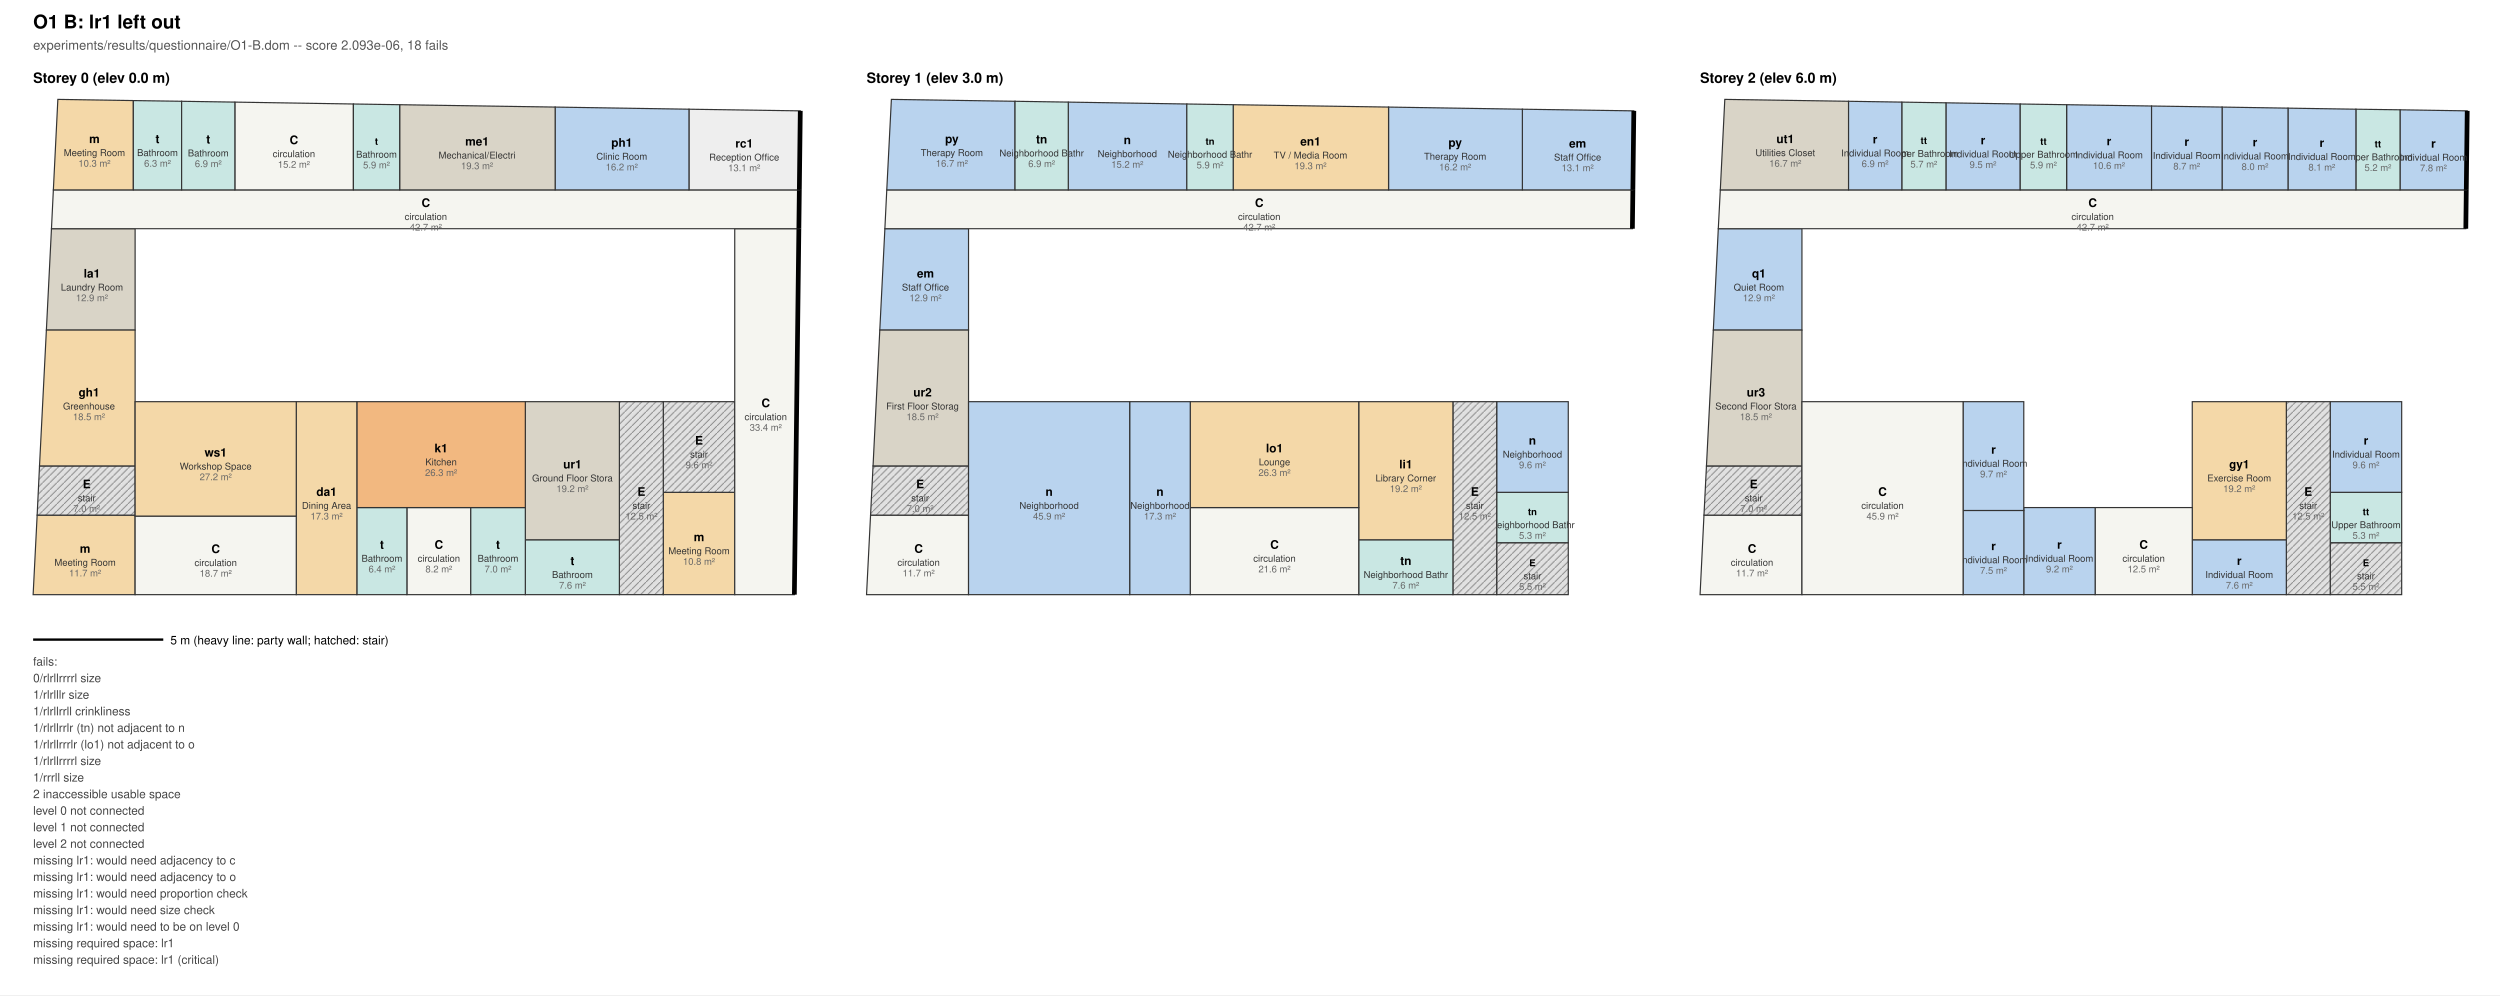
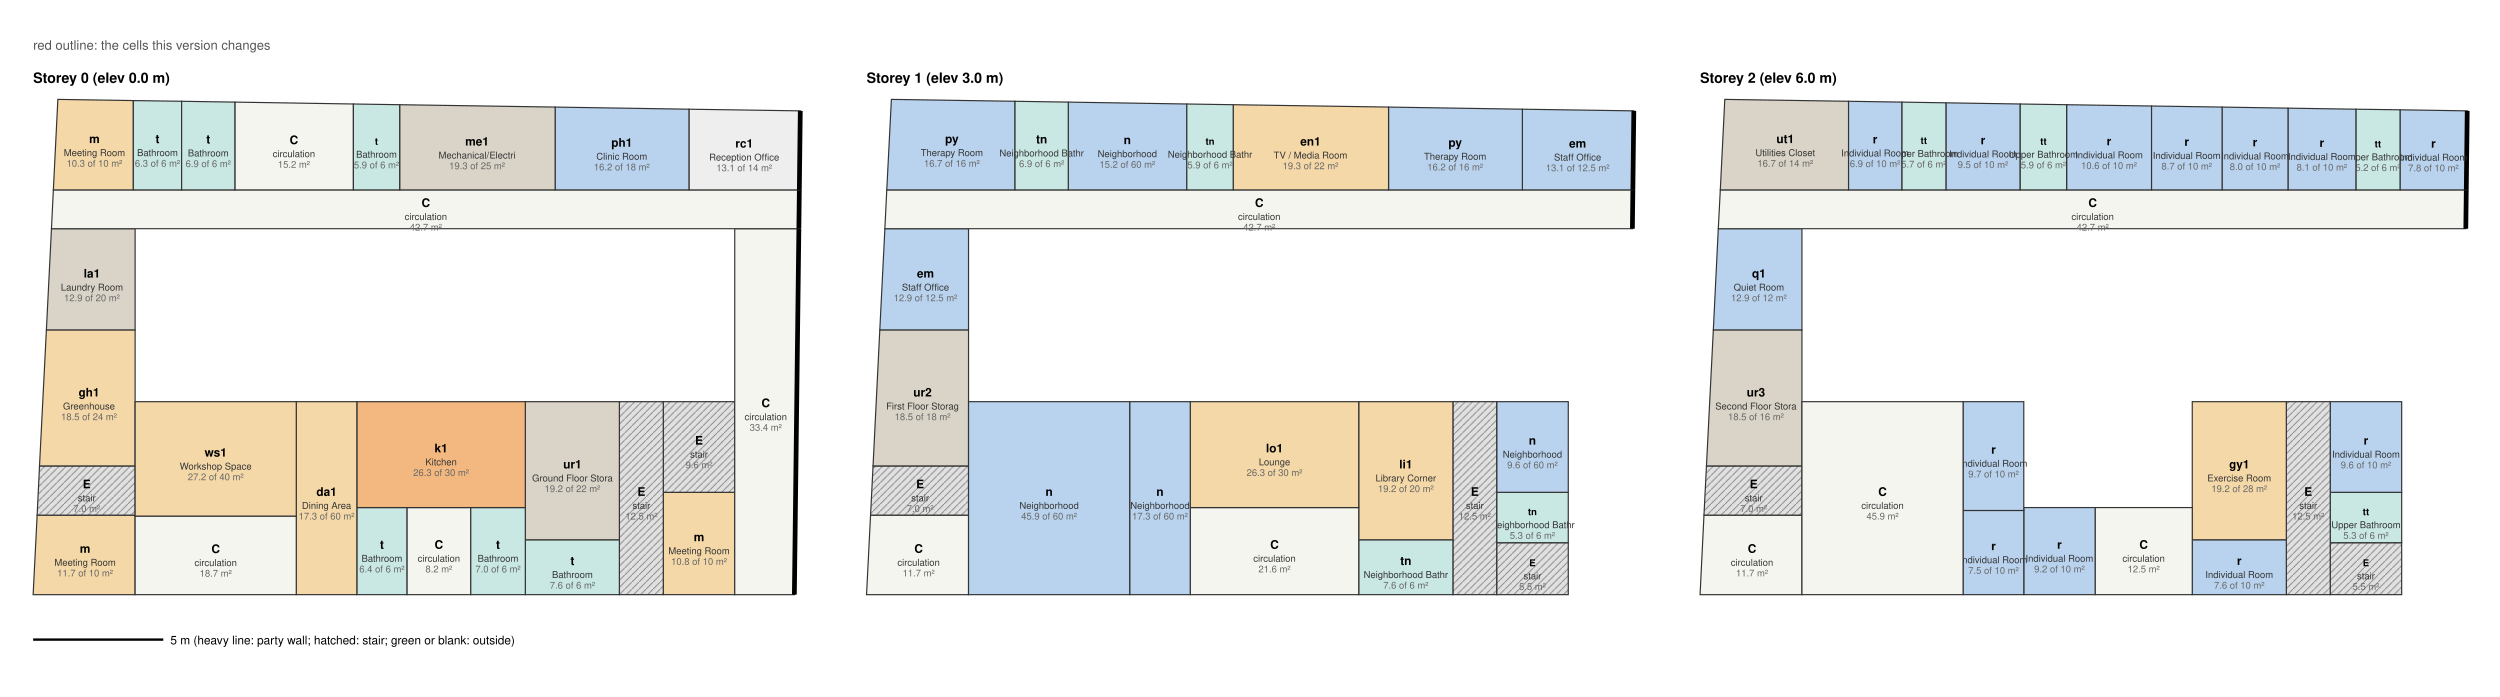
- <svg xmlns="http://www.w3.org/2000/svg" width="2113" height="841" viewBox="0 0 2113 841" font-family="Helvetica, Arial, sans-serif">
+ <svg xmlns="http://www.w3.org/2000/svg" width="2113" height="589" viewBox="0 0 2113 589" font-family="Helvetica, Arial, sans-serif">
  <defs>
    <pattern id="stair" width="6" height="6" patternUnits="userSpaceOnUse">
      <rect width="6" height="6" fill="#e0e0e0" />
      <path d="M0 6L6 0" stroke="#888" stroke-width="0.8" />
    </pattern>
  </defs>
  <rect width="100%" height="100%" fill="white" />
-   <text x="28.0" y="24" font-size="16" font-weight="bold">O1 B: lr1 left out</text>
-   <text x="28.0" y="42" font-size="11" fill="#555">experiments/results/questionnaire/O1-B.dom -- score 2.093e-06, 18 fails</text>
+   <text x="28.0" y="24" font-size="16" font-weight="bold" />
+   <text x="28.0" y="42" font-size="11" fill="#555">red outline: the cells this version changes</text>
  <text x="28.0" y="70.0" font-size="12" font-weight="bold">Storey 0 (elev 0.0 m)</text>
  <polygon points="114.2,502.6 114.2,435.4 31.4,435.4 28.0,502.6" fill="#f4d8a8" stroke="#333" stroke-width="1" />
  <text x="71.9" y="467.2" font-size="10" text-anchor="middle" font-weight="bold">m</text>
  <text x="71.9" y="478.2" font-size="8" text-anchor="middle" fill="#333">Meeting Room</text>
-   <text x="71.9" y="487.2" font-size="8" text-anchor="middle" fill="#666">11.7 m²</text>
+   <text x="71.9" y="487.2" font-size="8" text-anchor="middle" fill="#666">11.7 of 10 m²</text>
  <polygon points="114.2,435.4 114.2,393.8 33.4,393.8 31.4,435.4" fill="url(#stair)" stroke="#333" stroke-width="1" />
  <text x="73.3" y="412.7" font-size="10" text-anchor="middle" font-weight="bold">E</text>
  <text x="73.3" y="423.7" font-size="8" text-anchor="middle" fill="#333">stair</text>
  <text x="73.3" y="432.7" font-size="8" text-anchor="middle" fill="#666">7.0 m²</text>
  <polygon points="43.5,193.3 39.2,279.0 114.2,279.0 114.2,193.3" fill="#d9d4c7" stroke="#333" stroke-width="1" />
  <text x="77.7" y="234.6" font-size="10" text-anchor="middle" font-weight="bold">la1</text>
  <text x="77.7" y="245.6" font-size="8" text-anchor="middle" fill="#333">Laundry Room</text>
-   <text x="77.7" y="254.6" font-size="8" text-anchor="middle" fill="#666">12.9 m²</text>
+   <text x="77.7" y="254.6" font-size="8" text-anchor="middle" fill="#666">12.9 of 20 m²</text>
  <polygon points="39.2,279.0 33.4,393.8 114.2,393.8 114.2,279.0" fill="#f4d8a8" stroke="#333" stroke-width="1" />
  <text x="75.2" y="335.1" font-size="10" text-anchor="middle" font-weight="bold">gh1</text>
  <text x="75.2" y="346.1" font-size="8" text-anchor="middle" fill="#333">Greenhouse</text>
-   <text x="75.2" y="355.1" font-size="8" text-anchor="middle" fill="#666">18.5 m²</text>
+   <text x="75.2" y="355.1" font-size="8" text-anchor="middle" fill="#666">18.5 of 24 m²</text>
  <polygon points="621.0,502.6 621.0,416.1 560.6,416.1 560.6,502.6" fill="#f4d8a8" stroke="#333" stroke-width="1" />
  <text x="590.8" y="457.4" font-size="10" text-anchor="middle" font-weight="bold">m</text>
  <text x="590.8" y="468.4" font-size="8" text-anchor="middle" fill="#333">Meeting Room</text>
-   <text x="590.8" y="477.4" font-size="8" text-anchor="middle" fill="#666">10.8 m²</text>
+   <text x="590.8" y="477.4" font-size="8" text-anchor="middle" fill="#666">10.8 of 10 m²</text>
  <polygon points="621.0,416.1 621.0,339.5 560.6,339.5 560.6,416.1" fill="url(#stair)" stroke="#333" stroke-width="1" />
  <text x="590.8" y="375.8" font-size="10" text-anchor="middle" font-weight="bold">E</text>
  <text x="590.8" y="386.8" font-size="8" text-anchor="middle" fill="#333">stair</text>
  <text x="590.8" y="395.8" font-size="8" text-anchor="middle" fill="#666">9.6 m²</text>
  <polygon points="560.6,339.5 523.5,339.5 523.5,502.6 560.6,502.6" fill="url(#stair)" stroke="#333" stroke-width="1" />
  <text x="542.1" y="419.1" font-size="10" text-anchor="middle" font-weight="bold">E</text>
  <text x="542.1" y="430.1" font-size="8" text-anchor="middle" fill="#333">stair</text>
  <text x="542.1" y="439.1" font-size="8" text-anchor="middle" fill="#666">12.5 m²</text>
  <polygon points="444.0,339.5 444.0,456.4 523.5,456.4 523.5,339.5" fill="#d9d4c7" stroke="#333" stroke-width="1" />
  <text x="483.8" y="395.9" font-size="10" text-anchor="middle" font-weight="bold">ur1</text>
  <text x="483.8" y="406.9" font-size="8" text-anchor="middle" fill="#333">Ground Floor Stora</text>
-   <text x="483.8" y="415.9" font-size="8" text-anchor="middle" fill="#666">19.2 m²</text>
+   <text x="483.8" y="415.9" font-size="8" text-anchor="middle" fill="#666">19.2 of 22 m²</text>
  <polygon points="444.0,502.6 523.5,502.6 523.5,456.4 444.0,456.4" fill="#c9e7e3" stroke="#333" stroke-width="1" />
  <text x="483.8" y="477.5" font-size="10" text-anchor="middle" font-weight="bold">t</text>
  <text x="483.8" y="488.5" font-size="8" text-anchor="middle" fill="#333">Bathroom</text>
-   <text x="483.8" y="497.5" font-size="8" text-anchor="middle" fill="#666">7.6 m²</text>
+   <text x="483.8" y="497.5" font-size="8" text-anchor="middle" fill="#666">7.6 of 6 m²</text>
  <polygon points="343.9,502.6 397.9,502.6 397.9,429.0 343.9,429.0" fill="#f5f5f0" stroke="#333" stroke-width="1" />
  <text x="370.9" y="463.8" font-size="10" text-anchor="middle" font-weight="bold">C</text>
  <text x="370.9" y="474.8" font-size="8" text-anchor="middle" fill="#333">circulation</text>
  <text x="370.9" y="483.8" font-size="8" text-anchor="middle" fill="#666">8.2 m²</text>
  <polygon points="397.9,502.6 444.0,502.6 444.0,429.0 397.9,429.0" fill="#c9e7e3" stroke="#333" stroke-width="1" />
  <text x="420.9" y="463.8" font-size="10" text-anchor="middle" font-weight="bold">t</text>
  <text x="420.9" y="474.8" font-size="8" text-anchor="middle" fill="#333">Bathroom</text>
-   <text x="420.9" y="483.8" font-size="8" text-anchor="middle" fill="#666">7.0 m²</text>
+   <text x="420.9" y="483.8" font-size="8" text-anchor="middle" fill="#666">7.0 of 6 m²</text>
  <polygon points="301.6,429.0 301.6,502.6 343.9,502.6 343.9,429.0" fill="#c9e7e3" stroke="#333" stroke-width="1" />
  <text x="322.8" y="463.8" font-size="10" text-anchor="middle" font-weight="bold">t</text>
  <text x="322.8" y="474.8" font-size="8" text-anchor="middle" fill="#333">Bathroom</text>
-   <text x="322.8" y="483.8" font-size="8" text-anchor="middle" fill="#666">6.4 m²</text>
+   <text x="322.8" y="483.8" font-size="8" text-anchor="middle" fill="#666">6.4 of 6 m²</text>
  <polygon points="444.0,429.0 444.0,339.5 301.6,339.5 301.6,429.0" fill="#f2b880" stroke="#333" stroke-width="1" />
  <text x="372.8" y="382.3" font-size="10" text-anchor="middle" font-weight="bold">k1</text>
  <text x="372.8" y="393.3" font-size="8" text-anchor="middle" fill="#333">Kitchen</text>
-   <text x="372.8" y="402.3" font-size="8" text-anchor="middle" fill="#666">26.3 m²</text>
+   <text x="372.8" y="402.3" font-size="8" text-anchor="middle" fill="#666">26.3 of 30 m²</text>
  <polygon points="250.4,339.5 250.4,502.6 301.6,502.6 301.6,339.5" fill="#f4d8a8" stroke="#333" stroke-width="1" />
  <text x="276.0" y="419.1" font-size="10" text-anchor="middle" font-weight="bold">da1</text>
  <text x="276.0" y="430.1" font-size="8" text-anchor="middle" fill="#333">Dining Area</text>
-   <text x="276.0" y="439.1" font-size="8" text-anchor="middle" fill="#666">17.3 m²</text>
+   <text x="276.0" y="439.1" font-size="8" text-anchor="middle" fill="#666">17.3 of 60 m²</text>
  <polygon points="250.4,502.6 250.4,436.2 114.2,436.2 114.2,502.6" fill="#f5f5f0" stroke="#333" stroke-width="1" />
  <text x="182.3" y="467.4" font-size="10" text-anchor="middle" font-weight="bold">C</text>
  <text x="182.3" y="478.4" font-size="8" text-anchor="middle" fill="#333">circulation</text>
  <text x="182.3" y="487.4" font-size="8" text-anchor="middle" fill="#666">18.7 m²</text>
  <polygon points="250.4,436.2 250.4,339.5 114.2,339.5 114.2,436.2" fill="#f4d8a8" stroke="#333" stroke-width="1" />
  <text x="182.3" y="385.9" font-size="10" text-anchor="middle" font-weight="bold">ws1</text>
  <text x="182.3" y="396.9" font-size="8" text-anchor="middle" fill="#333">Workshop Space</text>
-   <text x="182.3" y="405.9" font-size="8" text-anchor="middle" fill="#666">27.2 m²</text>
+   <text x="182.3" y="405.9" font-size="8" text-anchor="middle" fill="#666">27.2 of 40 m²</text>
  <polygon points="621.0,502.6 671.4,502.6 675.2,193.3 621.0,193.3" fill="#f5f5f0" stroke="#333" stroke-width="1" />
  <line x1="671.4" y1="502.6" x2="675.2" y2="193.3" stroke="#000" stroke-width="4" />
  <text x="647.2" y="344.1" font-size="10" text-anchor="middle" font-weight="bold">C</text>
  <text x="647.2" y="355.1" font-size="8" text-anchor="middle" fill="#333">circulation</text>
  <text x="647.2" y="364.1" font-size="8" text-anchor="middle" fill="#666">33.4 m²</text>
  <polygon points="675.2,193.3 675.6,160.5 45.1,160.5 43.5,193.3" fill="#f5f5f0" stroke="#333" stroke-width="1" />
  <line x1="675.2" y1="193.3" x2="675.6" y2="160.5" stroke="#000" stroke-width="4" />
  <text x="359.9" y="174.9" font-size="10" text-anchor="middle" font-weight="bold">C</text>
  <text x="359.9" y="185.9" font-size="8" text-anchor="middle" fill="#333">circulation</text>
  <text x="359.9" y="194.9" font-size="8" text-anchor="middle" fill="#666">42.7 m²</text>
  <polygon points="298.7,87.9 198.5,86.3 198.5,160.5 298.7,160.5" fill="#f5f5f0" stroke="#333" stroke-width="1" />
  <text x="248.4" y="121.8" font-size="10" text-anchor="middle" font-weight="bold">C</text>
  <text x="248.4" y="132.8" font-size="8" text-anchor="middle" fill="#333">circulation</text>
  <text x="248.4" y="141.8" font-size="8" text-anchor="middle" fill="#666">15.2 m²</text>
  <polygon points="45.1,160.5 112.7,160.5 112.7,85.0 48.9,84.0" fill="#f4d8a8" stroke="#333" stroke-width="1" />
  <text x="79.8" y="120.9" font-size="10" text-anchor="middle" font-weight="bold">m</text>
  <text x="79.8" y="131.9" font-size="8" text-anchor="middle" fill="#333">Meeting Room</text>
-   <text x="79.8" y="140.9" font-size="8" text-anchor="middle" fill="#666">10.3 m²</text>
+   <text x="79.8" y="140.9" font-size="8" text-anchor="middle" fill="#666">10.3 of 10 m²</text>
  <polygon points="112.7,160.5 153.5,160.5 153.5,85.6 112.7,85.0" fill="#c9e7e3" stroke="#333" stroke-width="1" />
  <text x="133.1" y="120.9" font-size="10" text-anchor="middle" font-weight="bold">t</text>
  <text x="133.1" y="131.9" font-size="8" text-anchor="middle" fill="#333">Bathroom</text>
-   <text x="133.1" y="140.9" font-size="8" text-anchor="middle" fill="#666">6.3 m²</text>
+   <text x="133.1" y="140.9" font-size="8" text-anchor="middle" fill="#666">6.3 of 6 m²</text>
  <polygon points="153.5,160.5 198.5,160.5 198.5,86.3 153.5,85.6" fill="#c9e7e3" stroke="#333" stroke-width="1" />
  <text x="176.0" y="121.2" font-size="10" text-anchor="middle" font-weight="bold">t</text>
  <text x="176.0" y="132.2" font-size="8" text-anchor="middle" fill="#333">Bathroom</text>
-   <text x="176.0" y="141.2" font-size="8" text-anchor="middle" fill="#666">6.9 m²</text>
+   <text x="176.0" y="141.2" font-size="8" text-anchor="middle" fill="#666">6.9 of 6 m²</text>
  <polygon points="676.4,93.7 582.3,92.3 582.3,160.5 675.6,160.5" fill="#eeeeee" stroke="#333" stroke-width="1" />
  <line x1="675.6" y1="160.5" x2="676.4" y2="93.7" stroke="#000" stroke-width="4" />
  <text x="629.0" y="124.7" font-size="10" text-anchor="middle" font-weight="bold">rc1</text>
  <text x="629.0" y="135.7" font-size="8" text-anchor="middle" fill="#333">Reception Office</text>
-   <text x="629.0" y="144.7" font-size="8" text-anchor="middle" fill="#666">13.1 m²</text>
+   <text x="629.0" y="144.7" font-size="8" text-anchor="middle" fill="#666">13.1 of 14 m²</text>
  <polygon points="582.3,92.3 469.2,90.5 469.2,160.5 582.3,160.5" fill="#b9d3ee" stroke="#333" stroke-width="1" />
  <text x="525.5" y="124.0" font-size="10" text-anchor="middle" font-weight="bold">ph1</text>
  <text x="525.5" y="135.0" font-size="8" text-anchor="middle" fill="#333">Clinic Room</text>
-   <text x="525.5" y="144.0" font-size="8" text-anchor="middle" fill="#666">16.2 m²</text>
+   <text x="525.5" y="144.0" font-size="8" text-anchor="middle" fill="#666">16.2 of 18 m²</text>
  <polygon points="337.8,160.5 469.2,160.5 469.2,90.5 337.8,88.5" fill="#d9d4c7" stroke="#333" stroke-width="1" />
  <text x="403.2" y="123.0" font-size="10" text-anchor="middle" font-weight="bold">me1</text>
  <text x="403.2" y="134.0" font-size="8" text-anchor="middle" fill="#333">Mechanical/Electri</text>
-   <text x="403.2" y="143.0" font-size="8" text-anchor="middle" fill="#666">19.3 m²</text>
+   <text x="403.2" y="143.0" font-size="8" text-anchor="middle" fill="#666">19.3 of 25 m²</text>
  <polygon points="337.8,88.5 298.7,87.9 298.7,160.5 337.8,160.5" fill="#c9e7e3" stroke="#333" stroke-width="1" />
  <text x="318.2" y="122.3" font-size="8" text-anchor="middle" font-weight="bold">t</text>
  <text x="318.2" y="133.3" font-size="8" text-anchor="middle" fill="#333">Bathroom</text>
-   <text x="318.2" y="142.3" font-size="8" text-anchor="middle" fill="#666">5.9 m²</text>
+   <text x="318.2" y="142.3" font-size="8" text-anchor="middle" fill="#666">5.9 of 6 m²</text>
  <text x="732.437" y="70.0" font-size="12" font-weight="bold">Storey 1 (elev 3.0 m)</text>
  <polygon points="818.6,502.6 818.6,435.4 735.8,435.4 732.4,502.6" fill="#f5f5f0" stroke="#333" stroke-width="1" />
  <text x="776.4" y="467.2" font-size="10" text-anchor="middle" font-weight="bold">C</text>
  <text x="776.4" y="478.2" font-size="8" text-anchor="middle" fill="#333">circulation</text>
  <text x="776.4" y="487.2" font-size="8" text-anchor="middle" fill="#666">11.7 m²</text>
  <polygon points="818.6,435.4 818.6,393.8 737.9,393.8 735.8,435.4" fill="url(#stair)" stroke="#333" stroke-width="1" />
  <text x="777.7" y="412.7" font-size="10" text-anchor="middle" font-weight="bold">E</text>
  <text x="777.7" y="423.7" font-size="8" text-anchor="middle" fill="#333">stair</text>
  <text x="777.7" y="432.7" font-size="8" text-anchor="middle" fill="#666">7.0 m²</text>
  <polygon points="747.9,193.3 743.6,279.0 818.6,279.0 818.6,193.3" fill="#b9d3ee" stroke="#333" stroke-width="1" />
  <text x="782.2" y="234.6" font-size="10" text-anchor="middle" font-weight="bold">em</text>
  <text x="782.2" y="245.6" font-size="8" text-anchor="middle" fill="#333">Staff Office</text>
-   <text x="782.2" y="254.6" font-size="8" text-anchor="middle" fill="#666">12.9 m²</text>
+   <text x="782.2" y="254.6" font-size="8" text-anchor="middle" fill="#666">12.9 of 12.5 m²</text>
  <polygon points="743.6,279.0 737.9,393.8 818.6,393.8 818.6,279.0" fill="#d9d4c7" stroke="#333" stroke-width="1" />
  <text x="779.7" y="335.1" font-size="10" text-anchor="middle" font-weight="bold">ur2</text>
  <text x="779.7" y="346.1" font-size="8" text-anchor="middle" fill="#333">First Floor Storag</text>
-   <text x="779.7" y="355.1" font-size="8" text-anchor="middle" fill="#666">18.5 m²</text>
+   <text x="779.7" y="355.1" font-size="8" text-anchor="middle" fill="#666">18.5 of 18 m²</text>
  <polygon points="1325.5,502.6 1325.5,458.7 1265.0,458.7 1265.0,502.6" fill="url(#stair)" stroke="#333" stroke-width="1" />
  <text x="1295.2" y="478.6" font-size="8" text-anchor="middle" font-weight="bold">E</text>
  <text x="1295.2" y="489.6" font-size="8" text-anchor="middle" fill="#333">stair</text>
  <text x="1295.2" y="498.6" font-size="8" text-anchor="middle" fill="#666">5.5 m²</text>
  <polygon points="1325.5,458.7 1325.5,416.1 1265.0,416.1 1265.0,458.7" fill="#c9e7e3" stroke="#333" stroke-width="1" />
  <text x="1295.2" y="435.4" font-size="8" text-anchor="middle" font-weight="bold">tn</text>
  <text x="1295.2" y="446.4" font-size="8" text-anchor="middle" fill="#333">Neighborhood Bathr</text>
-   <text x="1295.2" y="455.4" font-size="8" text-anchor="middle" fill="#666">5.3 m²</text>
+   <text x="1295.2" y="455.4" font-size="8" text-anchor="middle" fill="#666">5.3 of 6 m²</text>
  <polygon points="1325.5,416.1 1325.5,339.5 1265.0,339.5 1265.0,416.1" fill="#b9d3ee" stroke="#333" stroke-width="1" />
  <text x="1295.2" y="375.8" font-size="10" text-anchor="middle" font-weight="bold">n</text>
  <text x="1295.2" y="386.8" font-size="8" text-anchor="middle" fill="#333">Neighborhood</text>
-   <text x="1295.2" y="395.8" font-size="8" text-anchor="middle" fill="#666">9.6 m²</text>
+   <text x="1295.2" y="395.8" font-size="8" text-anchor="middle" fill="#666">9.6 of 60 m²</text>
  <polygon points="1265.0,339.5 1228.0,339.5 1228.0,502.6 1265.0,502.6" fill="url(#stair)" stroke="#333" stroke-width="1" />
  <text x="1246.5" y="419.1" font-size="10" text-anchor="middle" font-weight="bold">E</text>
  <text x="1246.5" y="430.1" font-size="8" text-anchor="middle" fill="#333">stair</text>
  <text x="1246.5" y="439.1" font-size="8" text-anchor="middle" fill="#666">12.5 m²</text>
  <polygon points="1148.4,339.5 1148.4,456.4 1228.0,456.4 1228.0,339.5" fill="#f4d8a8" stroke="#333" stroke-width="1" />
  <text x="1188.2" y="395.9" font-size="10" text-anchor="middle" font-weight="bold">li1</text>
  <text x="1188.2" y="406.9" font-size="8" text-anchor="middle" fill="#333">Library Corner</text>
-   <text x="1188.2" y="415.9" font-size="8" text-anchor="middle" fill="#666">19.2 m²</text>
+   <text x="1188.2" y="415.9" font-size="8" text-anchor="middle" fill="#666">19.2 of 20 m²</text>
  <polygon points="1148.4,502.6 1228.0,502.6 1228.0,456.4 1148.4,456.4" fill="#c9e7e3" stroke="#333" stroke-width="1" />
  <text x="1188.2" y="477.5" font-size="10" text-anchor="middle" font-weight="bold">tn</text>
  <text x="1188.2" y="488.5" font-size="8" text-anchor="middle" fill="#333">Neighborhood Bathr</text>
-   <text x="1188.2" y="497.5" font-size="8" text-anchor="middle" fill="#666">7.6 m²</text>
+   <text x="1188.2" y="497.5" font-size="8" text-anchor="middle" fill="#666">7.6 of 6 m²</text>
  <polygon points="1148.4,429.0 1006.0,429.0 1006.0,502.6 1148.4,502.6" fill="#f5f5f0" stroke="#333" stroke-width="1" />
  <text x="1077.2" y="463.8" font-size="10" text-anchor="middle" font-weight="bold">C</text>
  <text x="1077.2" y="474.8" font-size="8" text-anchor="middle" fill="#333">circulation</text>
  <text x="1077.2" y="483.8" font-size="8" text-anchor="middle" fill="#666">21.6 m²</text>
  <polygon points="1148.4,429.0 1148.4,339.5 1006.0,339.5 1006.0,429.0" fill="#f4d8a8" stroke="#333" stroke-width="1" />
  <text x="1077.2" y="382.3" font-size="10" text-anchor="middle" font-weight="bold">lo1</text>
  <text x="1077.2" y="393.3" font-size="8" text-anchor="middle" fill="#333">Lounge</text>
-   <text x="1077.2" y="402.3" font-size="8" text-anchor="middle" fill="#666">26.3 m²</text>
+   <text x="1077.2" y="402.3" font-size="8" text-anchor="middle" fill="#666">26.3 of 30 m²</text>
  <polygon points="954.8,339.5 954.8,502.6 1006.0,502.6 1006.0,339.5" fill="#b9d3ee" stroke="#333" stroke-width="1" />
  <text x="980.4" y="419.1" font-size="10" text-anchor="middle" font-weight="bold">n</text>
  <text x="980.4" y="430.1" font-size="8" text-anchor="middle" fill="#333">Neighborhood</text>
-   <text x="980.4" y="439.1" font-size="8" text-anchor="middle" fill="#666">17.3 m²</text>
+   <text x="980.4" y="439.1" font-size="8" text-anchor="middle" fill="#666">17.3 of 60 m²</text>
  <polygon points="954.8,502.6 954.8,339.5 818.6,339.5 818.6,502.6" fill="#b9d3ee" stroke="#333" stroke-width="1" />
  <text x="886.7" y="419.1" font-size="10" text-anchor="middle" font-weight="bold">n</text>
  <text x="886.7" y="430.1" font-size="8" text-anchor="middle" fill="#333">Neighborhood</text>
-   <text x="886.7" y="439.1" font-size="8" text-anchor="middle" fill="#666">45.9 m²</text>
+   <text x="886.7" y="439.1" font-size="8" text-anchor="middle" fill="#666">45.9 of 60 m²</text>
  <polygon points="1379.7,193.3 1380.1,160.5 749.5,160.5 747.9,193.3" fill="#f5f5f0" stroke="#333" stroke-width="1" />
  <line x1="1379.7" y1="193.3" x2="1380.1" y2="160.5" stroke="#000" stroke-width="4" />
  <text x="1064.3" y="174.9" font-size="10" text-anchor="middle" font-weight="bold">C</text>
  <text x="1064.3" y="185.9" font-size="8" text-anchor="middle" fill="#333">circulation</text>
  <text x="1064.3" y="194.9" font-size="8" text-anchor="middle" fill="#666">42.7 m²</text>
  <polygon points="1003.1,87.9 902.9,86.3 902.9,160.5 1003.1,160.5" fill="#b9d3ee" stroke="#333" stroke-width="1" />
  <text x="952.8" y="121.8" font-size="10" text-anchor="middle" font-weight="bold">n</text>
  <text x="952.8" y="132.8" font-size="8" text-anchor="middle" fill="#333">Neighborhood</text>
-   <text x="952.8" y="141.8" font-size="8" text-anchor="middle" fill="#666">15.2 m²</text>
+   <text x="952.8" y="141.8" font-size="8" text-anchor="middle" fill="#666">15.2 of 60 m²</text>
  <polygon points="749.5,160.5 857.9,160.5 857.9,85.6 753.4,84.0" fill="#b9d3ee" stroke="#333" stroke-width="1" />
  <text x="804.5" y="120.9" font-size="10" text-anchor="middle" font-weight="bold">py</text>
  <text x="804.5" y="131.9" font-size="8" text-anchor="middle" fill="#333">Therapy Room</text>
-   <text x="804.5" y="140.9" font-size="8" text-anchor="middle" fill="#666">16.7 m²</text>
+   <text x="804.5" y="140.9" font-size="8" text-anchor="middle" fill="#666">16.7 of 16 m²</text>
  <polygon points="857.9,160.5 902.9,160.5 902.9,86.3 857.9,85.6" fill="#c9e7e3" stroke="#333" stroke-width="1" />
  <text x="880.4" y="121.2" font-size="10" text-anchor="middle" font-weight="bold">tn</text>
  <text x="880.4" y="132.2" font-size="8" text-anchor="middle" fill="#333">Neighborhood Bathr</text>
-   <text x="880.4" y="141.2" font-size="8" text-anchor="middle" fill="#666">6.9 m²</text>
+   <text x="880.4" y="141.2" font-size="8" text-anchor="middle" fill="#666">6.9 of 6 m²</text>
  <polygon points="1380.9,93.7 1286.7,92.3 1286.7,160.5 1380.1,160.5" fill="#b9d3ee" stroke="#333" stroke-width="1" />
  <line x1="1380.1" y1="160.5" x2="1380.9" y2="93.7" stroke="#000" stroke-width="4" />
  <text x="1333.4" y="124.7" font-size="10" text-anchor="middle" font-weight="bold">em</text>
  <text x="1333.4" y="135.7" font-size="8" text-anchor="middle" fill="#333">Staff Office</text>
-   <text x="1333.4" y="144.7" font-size="8" text-anchor="middle" fill="#666">13.1 m²</text>
+   <text x="1333.4" y="144.7" font-size="8" text-anchor="middle" fill="#666">13.1 of 12.5 m²</text>
  <polygon points="1286.7,92.3 1173.6,90.5 1173.6,160.5 1286.7,160.5" fill="#b9d3ee" stroke="#333" stroke-width="1" />
  <text x="1229.9" y="124.0" font-size="10" text-anchor="middle" font-weight="bold">py</text>
  <text x="1229.9" y="135.0" font-size="8" text-anchor="middle" fill="#333">Therapy Room</text>
-   <text x="1229.9" y="144.0" font-size="8" text-anchor="middle" fill="#666">16.2 m²</text>
+   <text x="1229.9" y="144.0" font-size="8" text-anchor="middle" fill="#666">16.2 of 16 m²</text>
  <polygon points="1042.3,160.5 1173.6,160.5 1173.6,90.5 1042.3,88.5" fill="#f4d8a8" stroke="#333" stroke-width="1" />
  <text x="1107.6" y="123.0" font-size="10" text-anchor="middle" font-weight="bold">en1</text>
  <text x="1107.6" y="134.0" font-size="8" text-anchor="middle" fill="#333">TV / Media Room</text>
-   <text x="1107.6" y="143.0" font-size="8" text-anchor="middle" fill="#666">19.3 m²</text>
+   <text x="1107.6" y="143.0" font-size="8" text-anchor="middle" fill="#666">19.3 of 22 m²</text>
  <polygon points="1042.3,88.5 1003.1,87.9 1003.1,160.5 1042.3,160.5" fill="#c9e7e3" stroke="#333" stroke-width="1" />
  <text x="1022.7" y="122.3" font-size="8" text-anchor="middle" font-weight="bold">tn</text>
  <text x="1022.7" y="133.3" font-size="8" text-anchor="middle" fill="#333">Neighborhood Bathr</text>
-   <text x="1022.7" y="142.3" font-size="8" text-anchor="middle" fill="#666">5.9 m²</text>
+   <text x="1022.7" y="142.3" font-size="8" text-anchor="middle" fill="#666">5.9 of 6 m²</text>
  <text x="1436.875" y="70.0" font-size="12" font-weight="bold">Storey 2 (elev 6.0 m)</text>
  <polygon points="1523.0,502.6 1523.0,435.4 1440.2,435.4 1436.9,502.6" fill="#f5f5f0" stroke="#333" stroke-width="1" />
  <text x="1480.8" y="467.2" font-size="10" text-anchor="middle" font-weight="bold">C</text>
  <text x="1480.8" y="478.2" font-size="8" text-anchor="middle" fill="#333">circulation</text>
  <text x="1480.8" y="487.2" font-size="8" text-anchor="middle" fill="#666">11.7 m²</text>
  <polygon points="1523.0,435.4 1523.0,393.8 1442.3,393.8 1440.2,435.4" fill="url(#stair)" stroke="#333" stroke-width="1" />
  <text x="1482.2" y="412.7" font-size="10" text-anchor="middle" font-weight="bold">E</text>
  <text x="1482.2" y="423.7" font-size="8" text-anchor="middle" fill="#333">stair</text>
  <text x="1482.2" y="432.7" font-size="8" text-anchor="middle" fill="#666">7.0 m²</text>
  <polygon points="1452.3,193.3 1448.1,279.0 1523.0,279.0 1523.0,193.3" fill="#b9d3ee" stroke="#333" stroke-width="1" />
  <text x="1486.6" y="234.6" font-size="10" text-anchor="middle" font-weight="bold">q1</text>
  <text x="1486.6" y="245.6" font-size="8" text-anchor="middle" fill="#333">Quiet Room</text>
-   <text x="1486.6" y="254.6" font-size="8" text-anchor="middle" fill="#666">12.9 m²</text>
+   <text x="1486.6" y="254.6" font-size="8" text-anchor="middle" fill="#666">12.9 of 12 m²</text>
  <polygon points="1448.1,279.0 1442.3,393.8 1523.0,393.8 1523.0,279.0" fill="#d9d4c7" stroke="#333" stroke-width="1" />
  <text x="1484.1" y="335.1" font-size="10" text-anchor="middle" font-weight="bold">ur3</text>
  <text x="1484.1" y="346.1" font-size="8" text-anchor="middle" fill="#333">Second Floor Stora</text>
-   <text x="1484.1" y="355.1" font-size="8" text-anchor="middle" fill="#666">18.5 m²</text>
+   <text x="1484.1" y="355.1" font-size="8" text-anchor="middle" fill="#666">18.5 of 16 m²</text>
  <polygon points="2029.9,502.6 2029.9,458.7 1969.5,458.7 1969.5,502.6" fill="url(#stair)" stroke="#333" stroke-width="1" />
  <text x="1999.7" y="478.6" font-size="8" text-anchor="middle" font-weight="bold">E</text>
  <text x="1999.7" y="489.6" font-size="8" text-anchor="middle" fill="#333">stair</text>
  <text x="1999.7" y="498.6" font-size="8" text-anchor="middle" fill="#666">5.5 m²</text>
  <polygon points="2029.9,458.7 2029.9,416.1 1969.5,416.1 1969.5,458.7" fill="#c9e7e3" stroke="#333" stroke-width="1" />
  <text x="1999.7" y="435.4" font-size="8" text-anchor="middle" font-weight="bold">tt</text>
  <text x="1999.7" y="446.4" font-size="8" text-anchor="middle" fill="#333">Upper Bathroom</text>
-   <text x="1999.7" y="455.4" font-size="8" text-anchor="middle" fill="#666">5.3 m²</text>
+   <text x="1999.7" y="455.4" font-size="8" text-anchor="middle" fill="#666">5.3 of 6 m²</text>
  <polygon points="2029.9,416.1 2029.9,339.5 1969.5,339.5 1969.5,416.1" fill="#b9d3ee" stroke="#333" stroke-width="1" />
  <text x="1999.7" y="375.8" font-size="10" text-anchor="middle" font-weight="bold">r</text>
  <text x="1999.7" y="386.8" font-size="8" text-anchor="middle" fill="#333">Individual Room</text>
-   <text x="1999.7" y="395.8" font-size="8" text-anchor="middle" fill="#666">9.6 m²</text>
+   <text x="1999.7" y="395.8" font-size="8" text-anchor="middle" fill="#666">9.6 of 10 m²</text>
  <polygon points="1969.5,339.5 1932.4,339.5 1932.4,502.6 1969.5,502.6" fill="url(#stair)" stroke="#333" stroke-width="1" />
  <text x="1950.9" y="419.1" font-size="10" text-anchor="middle" font-weight="bold">E</text>
  <text x="1950.9" y="430.1" font-size="8" text-anchor="middle" fill="#333">stair</text>
  <text x="1950.9" y="439.1" font-size="8" text-anchor="middle" fill="#666">12.5 m²</text>
  <polygon points="1852.9,339.5 1852.9,456.4 1932.4,456.4 1932.4,339.5" fill="#f4d8a8" stroke="#333" stroke-width="1" />
  <text x="1892.6" y="395.9" font-size="10" text-anchor="middle" font-weight="bold">gy1</text>
  <text x="1892.6" y="406.9" font-size="8" text-anchor="middle" fill="#333">Exercise Room</text>
-   <text x="1892.6" y="415.9" font-size="8" text-anchor="middle" fill="#666">19.2 m²</text>
+   <text x="1892.6" y="415.9" font-size="8" text-anchor="middle" fill="#666">19.2 of 28 m²</text>
  <polygon points="1852.9,502.6 1932.4,502.6 1932.4,456.4 1852.9,456.4" fill="#b9d3ee" stroke="#333" stroke-width="1" />
  <text x="1892.6" y="477.5" font-size="10" text-anchor="middle" font-weight="bold">r</text>
  <text x="1892.6" y="488.5" font-size="8" text-anchor="middle" fill="#333">Individual Room</text>
-   <text x="1892.6" y="497.5" font-size="8" text-anchor="middle" fill="#666">7.6 m²</text>
+   <text x="1892.6" y="497.5" font-size="8" text-anchor="middle" fill="#666">7.6 of 10 m²</text>
  <polygon points="1852.9,429.0 1770.8,429.0 1770.8,502.6 1852.9,502.6" fill="#f5f5f0" stroke="#333" stroke-width="1" />
  <text x="1811.8" y="463.8" font-size="10" text-anchor="middle" font-weight="bold">C</text>
  <text x="1811.8" y="474.8" font-size="8" text-anchor="middle" fill="#333">circulation</text>
  <text x="1811.8" y="483.8" font-size="8" text-anchor="middle" fill="#666">12.5 m²</text>
  <polygon points="1770.8,429.0 1710.5,429.0 1710.5,502.6 1770.8,502.6" fill="#b9d3ee" stroke="#333" stroke-width="1" />
  <text x="1740.6" y="463.8" font-size="10" text-anchor="middle" font-weight="bold">r</text>
  <text x="1740.6" y="474.8" font-size="8" text-anchor="middle" fill="#333">Individual Room</text>
-   <text x="1740.6" y="483.8" font-size="8" text-anchor="middle" fill="#666">9.2 m²</text>
+   <text x="1740.6" y="483.8" font-size="8" text-anchor="middle" fill="#666">9.2 of 10 m²</text>
  <polygon points="1659.2,339.5 1659.2,431.5 1710.5,431.5 1710.5,339.5" fill="#b9d3ee" stroke="#333" stroke-width="1" />
  <text x="1684.9" y="383.5" font-size="10" text-anchor="middle" font-weight="bold">r</text>
  <text x="1684.9" y="394.5" font-size="8" text-anchor="middle" fill="#333">Individual Room</text>
-   <text x="1684.9" y="403.5" font-size="8" text-anchor="middle" fill="#666">9.7 m²</text>
+   <text x="1684.9" y="403.5" font-size="8" text-anchor="middle" fill="#666">9.7 of 10 m²</text>
  <polygon points="1659.2,431.5 1659.2,502.6 1710.5,502.6 1710.5,431.5" fill="#b9d3ee" stroke="#333" stroke-width="1" />
  <text x="1684.9" y="465.0" font-size="10" text-anchor="middle" font-weight="bold">r</text>
  <text x="1684.9" y="476.0" font-size="8" text-anchor="middle" fill="#333">Individual Room</text>
-   <text x="1684.9" y="485.0" font-size="8" text-anchor="middle" fill="#666">7.5 m²</text>
+   <text x="1684.9" y="485.0" font-size="8" text-anchor="middle" fill="#666">7.5 of 10 m²</text>
  <polygon points="1659.2,502.6 1659.2,339.5 1523.0,339.5 1523.0,502.6" fill="#f5f5f0" stroke="#333" stroke-width="1" />
  <text x="1591.1" y="419.1" font-size="10" text-anchor="middle" font-weight="bold">C</text>
  <text x="1591.1" y="430.1" font-size="8" text-anchor="middle" fill="#333">circulation</text>
  <text x="1591.1" y="439.1" font-size="8" text-anchor="middle" fill="#666">45.9 m²</text>
  <polygon points="2084.1,193.3 2084.5,160.5 1454.0,160.5 1452.3,193.3" fill="#f5f5f0" stroke="#333" stroke-width="1" />
  <line x1="2084.1" y1="193.3" x2="2084.5" y2="160.5" stroke="#000" stroke-width="4" />
  <text x="1768.7" y="174.9" font-size="10" text-anchor="middle" font-weight="bold">C</text>
  <text x="1768.7" y="185.9" font-size="8" text-anchor="middle" fill="#333">circulation</text>
  <text x="1768.7" y="194.9" font-size="8" text-anchor="middle" fill="#666">42.7 m²</text>
  <polygon points="1707.5,87.9 1644.7,86.9 1644.7,160.5 1707.5,160.5" fill="#b9d3ee" stroke="#333" stroke-width="1" />
  <text x="1676.0" y="122.0" font-size="10" text-anchor="middle" font-weight="bold">r</text>
  <text x="1676.0" y="133.0" font-size="8" text-anchor="middle" fill="#333">Individual Room</text>
-   <text x="1676.0" y="142.0" font-size="8" text-anchor="middle" fill="#666">9.5 m²</text>
+   <text x="1676.0" y="142.0" font-size="8" text-anchor="middle" fill="#666">9.5 of 10 m²</text>
  <polygon points="1644.7,86.9 1607.4,86.3 1607.4,160.5 1644.7,160.5" fill="#c9e7e3" stroke="#333" stroke-width="1" />
  <text x="1626.0" y="121.6" font-size="8" text-anchor="middle" font-weight="bold">tt</text>
  <text x="1626.0" y="132.6" font-size="8" text-anchor="middle" fill="#333">Upper Bathroom</text>
-   <text x="1626.0" y="141.6" font-size="8" text-anchor="middle" fill="#666">5.7 m²</text>
+   <text x="1626.0" y="141.6" font-size="8" text-anchor="middle" fill="#666">5.7 of 6 m²</text>
  <polygon points="1454.0,160.5 1562.4,160.5 1562.4,85.6 1457.8,84.0" fill="#d9d4c7" stroke="#333" stroke-width="1" />
  <text x="1508.9" y="120.9" font-size="10" text-anchor="middle" font-weight="bold">ut1</text>
  <text x="1508.9" y="131.9" font-size="8" text-anchor="middle" fill="#333">Utilities Closet</text>
-   <text x="1508.9" y="140.9" font-size="8" text-anchor="middle" fill="#666">16.7 m²</text>
+   <text x="1508.9" y="140.9" font-size="8" text-anchor="middle" fill="#666">16.7 of 14 m²</text>
  <polygon points="1562.4,160.5 1607.4,160.5 1607.4,86.3 1562.4,85.6" fill="#b9d3ee" stroke="#333" stroke-width="1" />
  <text x="1584.8" y="121.2" font-size="10" text-anchor="middle" font-weight="bold">r</text>
  <text x="1584.8" y="132.2" font-size="8" text-anchor="middle" fill="#333">Individual Room</text>
-   <text x="1584.8" y="141.2" font-size="8" text-anchor="middle" fill="#666">6.9 m²</text>
+   <text x="1584.8" y="141.2" font-size="8" text-anchor="middle" fill="#666">6.9 of 10 m²</text>
  <polygon points="2085.3,93.7 2028.5,92.8 2028.5,160.5 2084.5,160.5" fill="#b9d3ee" stroke="#333" stroke-width="1" />
  <line x1="2084.5" y1="160.5" x2="2085.3" y2="93.7" stroke="#000" stroke-width="4" />
  <text x="2056.7" y="124.8" font-size="10" text-anchor="middle" font-weight="bold">r</text>
  <text x="2056.7" y="135.8" font-size="8" text-anchor="middle" fill="#333">Individual Room</text>
-   <text x="2056.7" y="144.8" font-size="8" text-anchor="middle" fill="#666">7.8 m²</text>
+   <text x="2056.7" y="144.8" font-size="8" text-anchor="middle" fill="#666">7.8 of 10 m²</text>
  <polygon points="2028.5,92.8 1991.2,92.3 1991.2,160.5 2028.5,160.5" fill="#c9e7e3" stroke="#333" stroke-width="1" />
  <text x="2009.8" y="124.5" font-size="8" text-anchor="middle" font-weight="bold">tt</text>
  <text x="2009.8" y="135.5" font-size="8" text-anchor="middle" fill="#333">Upper Bathroom</text>
-   <text x="2009.8" y="144.5" font-size="8" text-anchor="middle" fill="#666">5.2 m²</text>
+   <text x="2009.8" y="144.5" font-size="8" text-anchor="middle" fill="#666">5.2 of 6 m²</text>
  <polygon points="1991.2,92.3 1933.8,91.4 1933.8,160.5 1991.2,160.5" fill="#b9d3ee" stroke="#333" stroke-width="1" />
  <text x="1962.4" y="124.2" font-size="10" text-anchor="middle" font-weight="bold">r</text>
  <text x="1962.4" y="135.2" font-size="8" text-anchor="middle" fill="#333">Individual Room</text>
-   <text x="1962.4" y="144.2" font-size="8" text-anchor="middle" fill="#666">8.1 m²</text>
+   <text x="1962.4" y="144.2" font-size="8" text-anchor="middle" fill="#666">8.1 of 10 m²</text>
  <polygon points="1933.8,91.4 1878.1,90.5 1878.1,160.5 1933.8,160.5" fill="#b9d3ee" stroke="#333" stroke-width="1" />
  <text x="1905.9" y="123.7" font-size="10" text-anchor="middle" font-weight="bold">r</text>
  <text x="1905.9" y="134.7" font-size="8" text-anchor="middle" fill="#333">Individual Room</text>
-   <text x="1905.9" y="143.7" font-size="8" text-anchor="middle" fill="#666">8.0 m²</text>
+   <text x="1905.9" y="143.7" font-size="8" text-anchor="middle" fill="#666">8.0 of 10 m²</text>
  <polygon points="1746.7,160.5 1818.5,160.5 1818.5,89.6 1746.7,88.5" fill="#b9d3ee" stroke="#333" stroke-width="1" />
  <text x="1782.5" y="122.8" font-size="10" text-anchor="middle" font-weight="bold">r</text>
  <text x="1782.5" y="133.8" font-size="8" text-anchor="middle" fill="#333">Individual Room</text>
-   <text x="1782.5" y="142.8" font-size="8" text-anchor="middle" fill="#666">10.6 m²</text>
+   <text x="1782.5" y="142.8" font-size="8" text-anchor="middle" fill="#666">10.6 of 10 m²</text>
  <polygon points="1818.5,160.5 1878.1,160.5 1878.1,90.5 1818.5,89.6" fill="#b9d3ee" stroke="#333" stroke-width="1" />
  <text x="1848.2" y="123.3" font-size="10" text-anchor="middle" font-weight="bold">r</text>
  <text x="1848.2" y="134.3" font-size="8" text-anchor="middle" fill="#333">Individual Room</text>
-   <text x="1848.2" y="143.3" font-size="8" text-anchor="middle" fill="#666">8.7 m²</text>
+   <text x="1848.2" y="143.3" font-size="8" text-anchor="middle" fill="#666">8.7 of 10 m²</text>
  <polygon points="1746.7,88.5 1707.5,87.9 1707.5,160.5 1746.7,160.5" fill="#c9e7e3" stroke="#333" stroke-width="1" />
  <text x="1727.1" y="122.3" font-size="8" text-anchor="middle" font-weight="bold">tt</text>
  <text x="1727.1" y="133.3" font-size="8" text-anchor="middle" fill="#333">Upper Bathroom</text>
-   <text x="1727.1" y="142.3" font-size="8" text-anchor="middle" fill="#666">5.9 m²</text>
+   <text x="1727.1" y="142.3" font-size="8" text-anchor="middle" fill="#666">5.9 of 6 m²</text>
  <line x1="28.0" y1="540.587" x2="138.0" y2="540.587" stroke="#000" stroke-width="2" />
-   <text x="144.0" y="544.587" font-size="10">5 m (heavy line: party wall; hatched: stair)</text>
-   <text x="28.0" y="562.587" font-size="10" fill="#444">fails:</text>
-   <text x="28.0" y="576.587" font-size="10" fill="#444">0/rlrllrrrrl size</text>
-   <text x="28.0" y="590.587" font-size="10" fill="#444">1/rlrlllr size</text>
-   <text x="28.0" y="604.587" font-size="10" fill="#444">1/rlrllrrll crinkliness</text>
-   <text x="28.0" y="618.587" font-size="10" fill="#444">1/rlrllrrlr (tn) not adjacent to n</text>
-   <text x="28.0" y="632.587" font-size="10" fill="#444">1/rlrllrrrlr (lo1) not adjacent to o</text>
-   <text x="28.0" y="646.587" font-size="10" fill="#444">1/rlrllrrrrl size</text>
-   <text x="28.0" y="660.587" font-size="10" fill="#444">1/rrrll size</text>
-   <text x="28.0" y="674.587" font-size="10" fill="#444">2 inaccessible usable space</text>
-   <text x="28.0" y="688.587" font-size="10" fill="#444">level 0 not connected</text>
-   <text x="28.0" y="702.587" font-size="10" fill="#444">level 1 not connected</text>
-   <text x="28.0" y="716.587" font-size="10" fill="#444">level 2 not connected</text>
-   <text x="28.0" y="730.587" font-size="10" fill="#444">missing lr1: would need adjacency to c</text>
-   <text x="28.0" y="744.587" font-size="10" fill="#444">missing lr1: would need adjacency to o</text>
-   <text x="28.0" y="758.587" font-size="10" fill="#444">missing lr1: would need proportion check</text>
-   <text x="28.0" y="772.587" font-size="10" fill="#444">missing lr1: would need size check</text>
-   <text x="28.0" y="786.587" font-size="10" fill="#444">missing lr1: would need to be on level 0</text>
-   <text x="28.0" y="800.587" font-size="10" fill="#444">missing required space: lr1</text>
-   <text x="28.0" y="814.587" font-size="10" fill="#444">missing required space: lr1 (critical)</text>
+   <text x="144.0" y="544.587" font-size="10">5 m (heavy line: party wall; hatched: stair; green or blank: outside)</text>
</svg>
